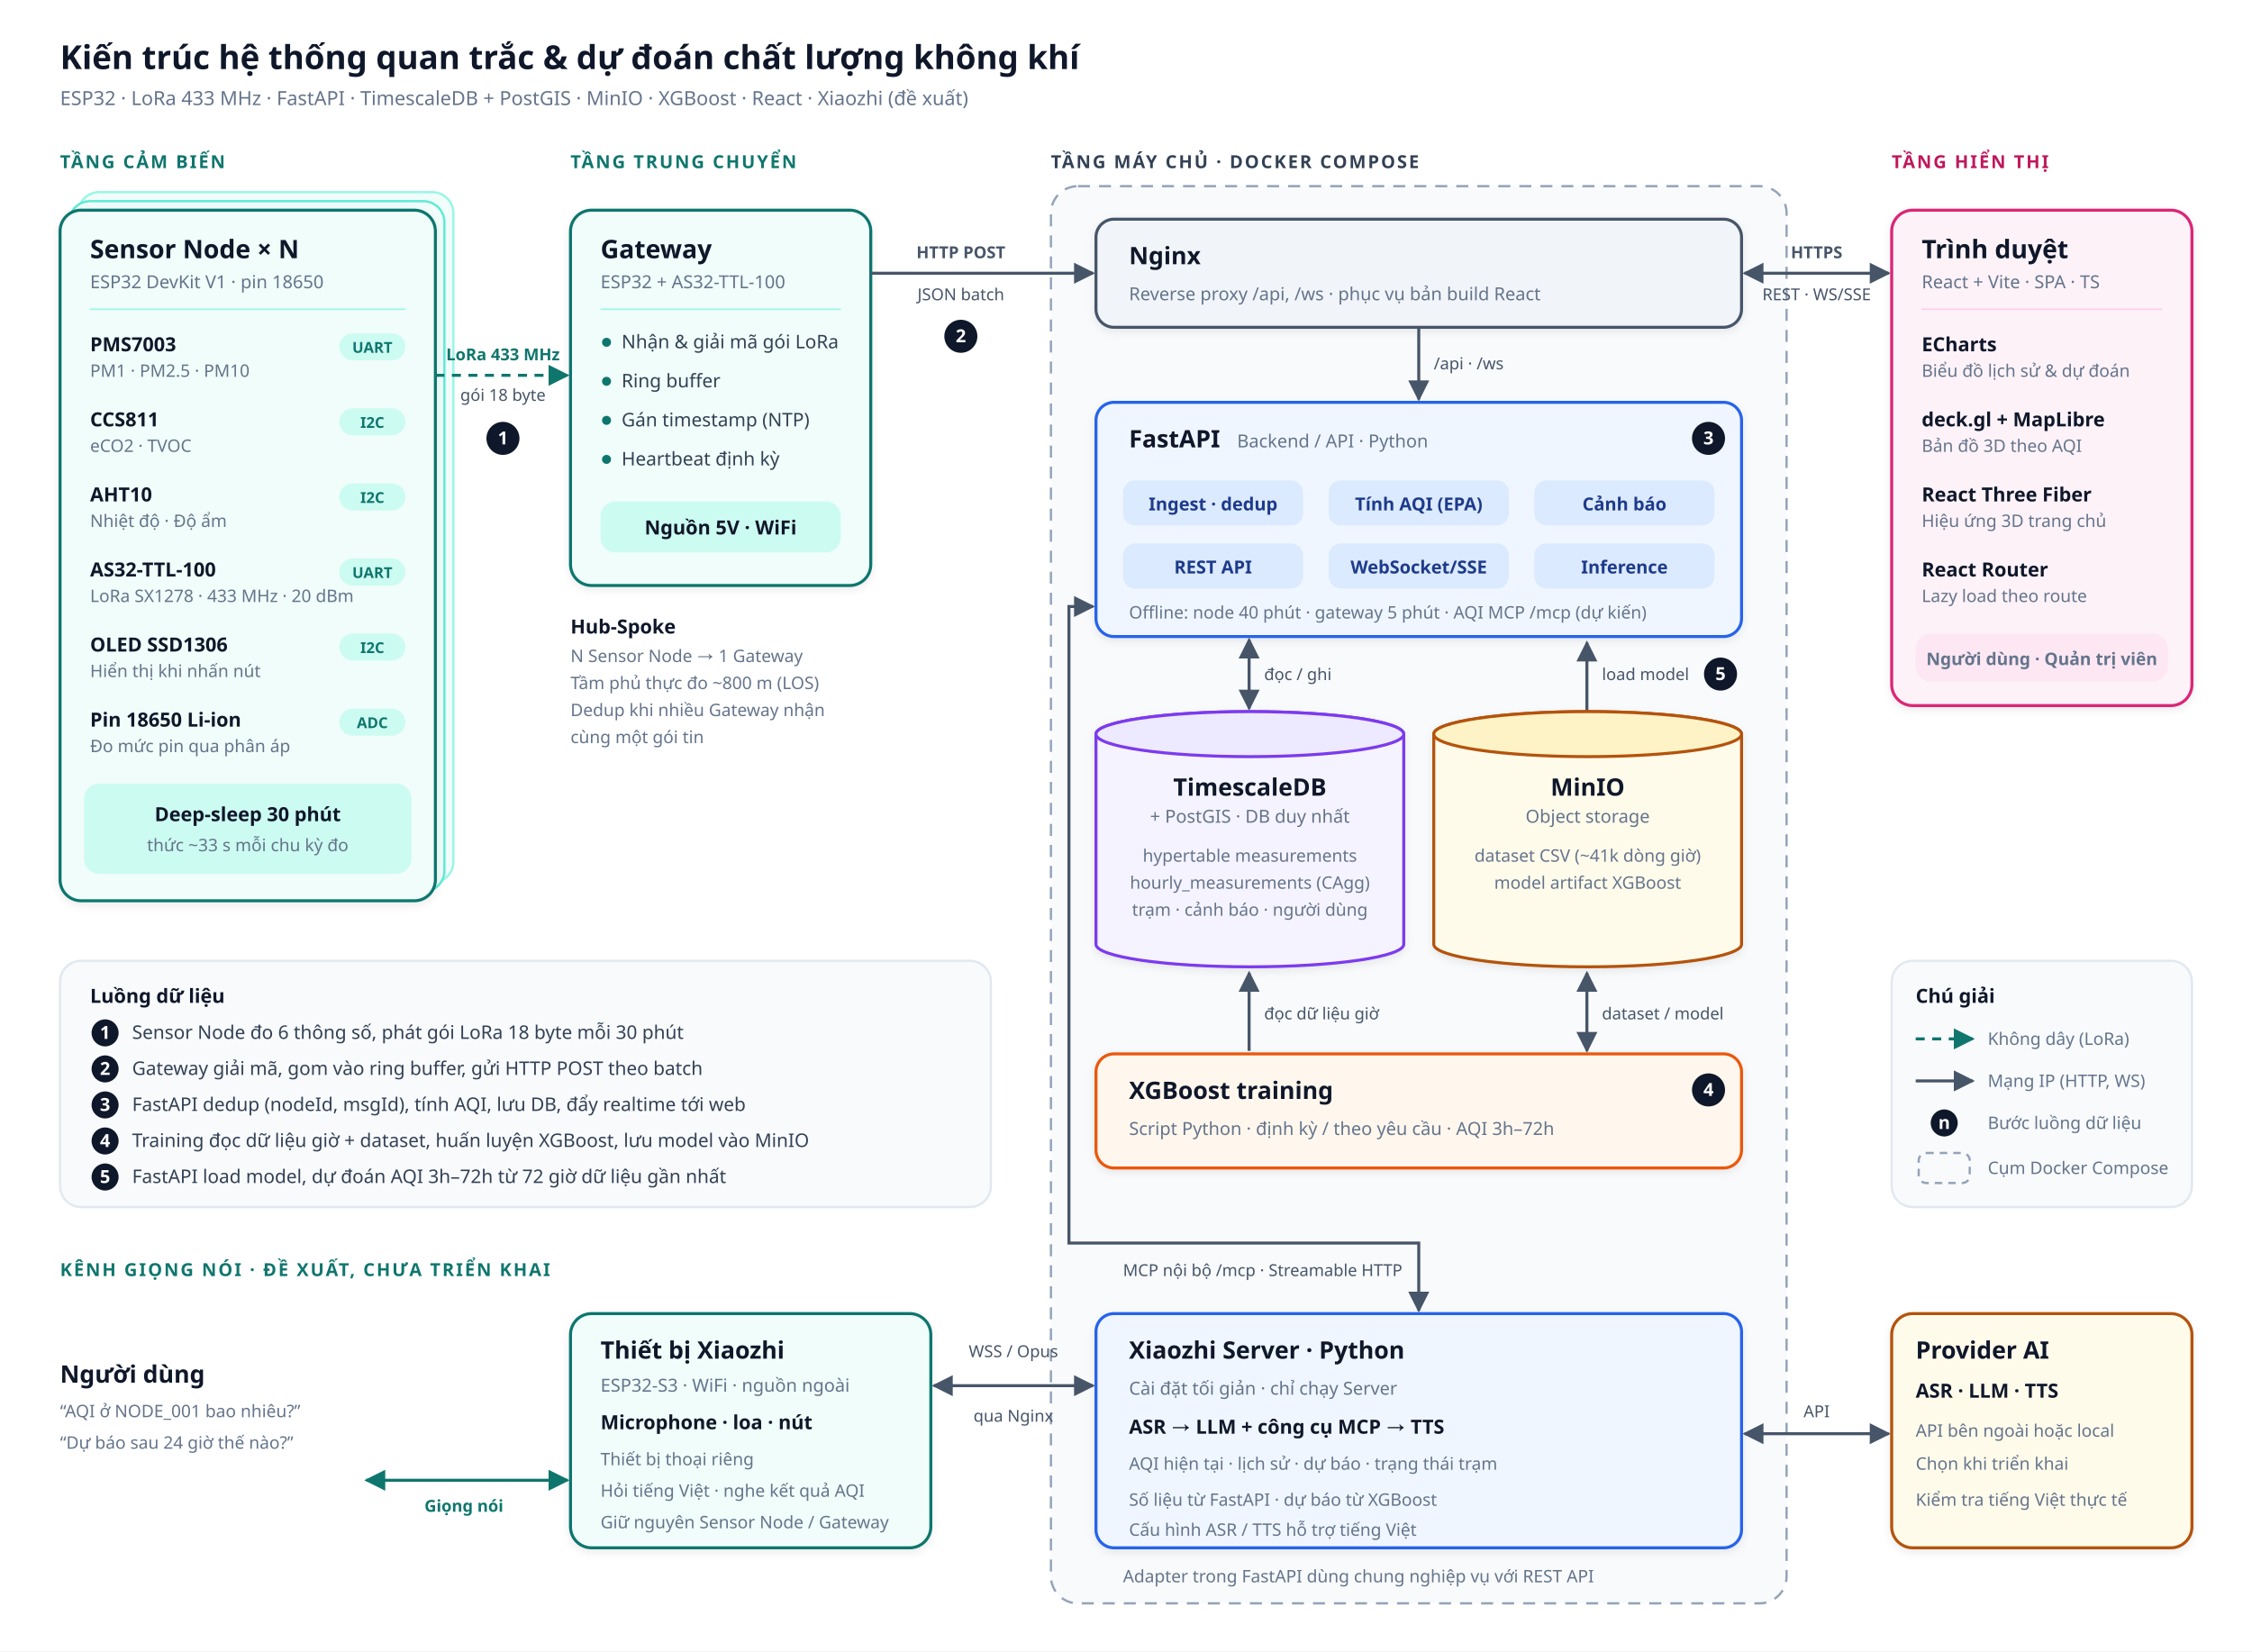
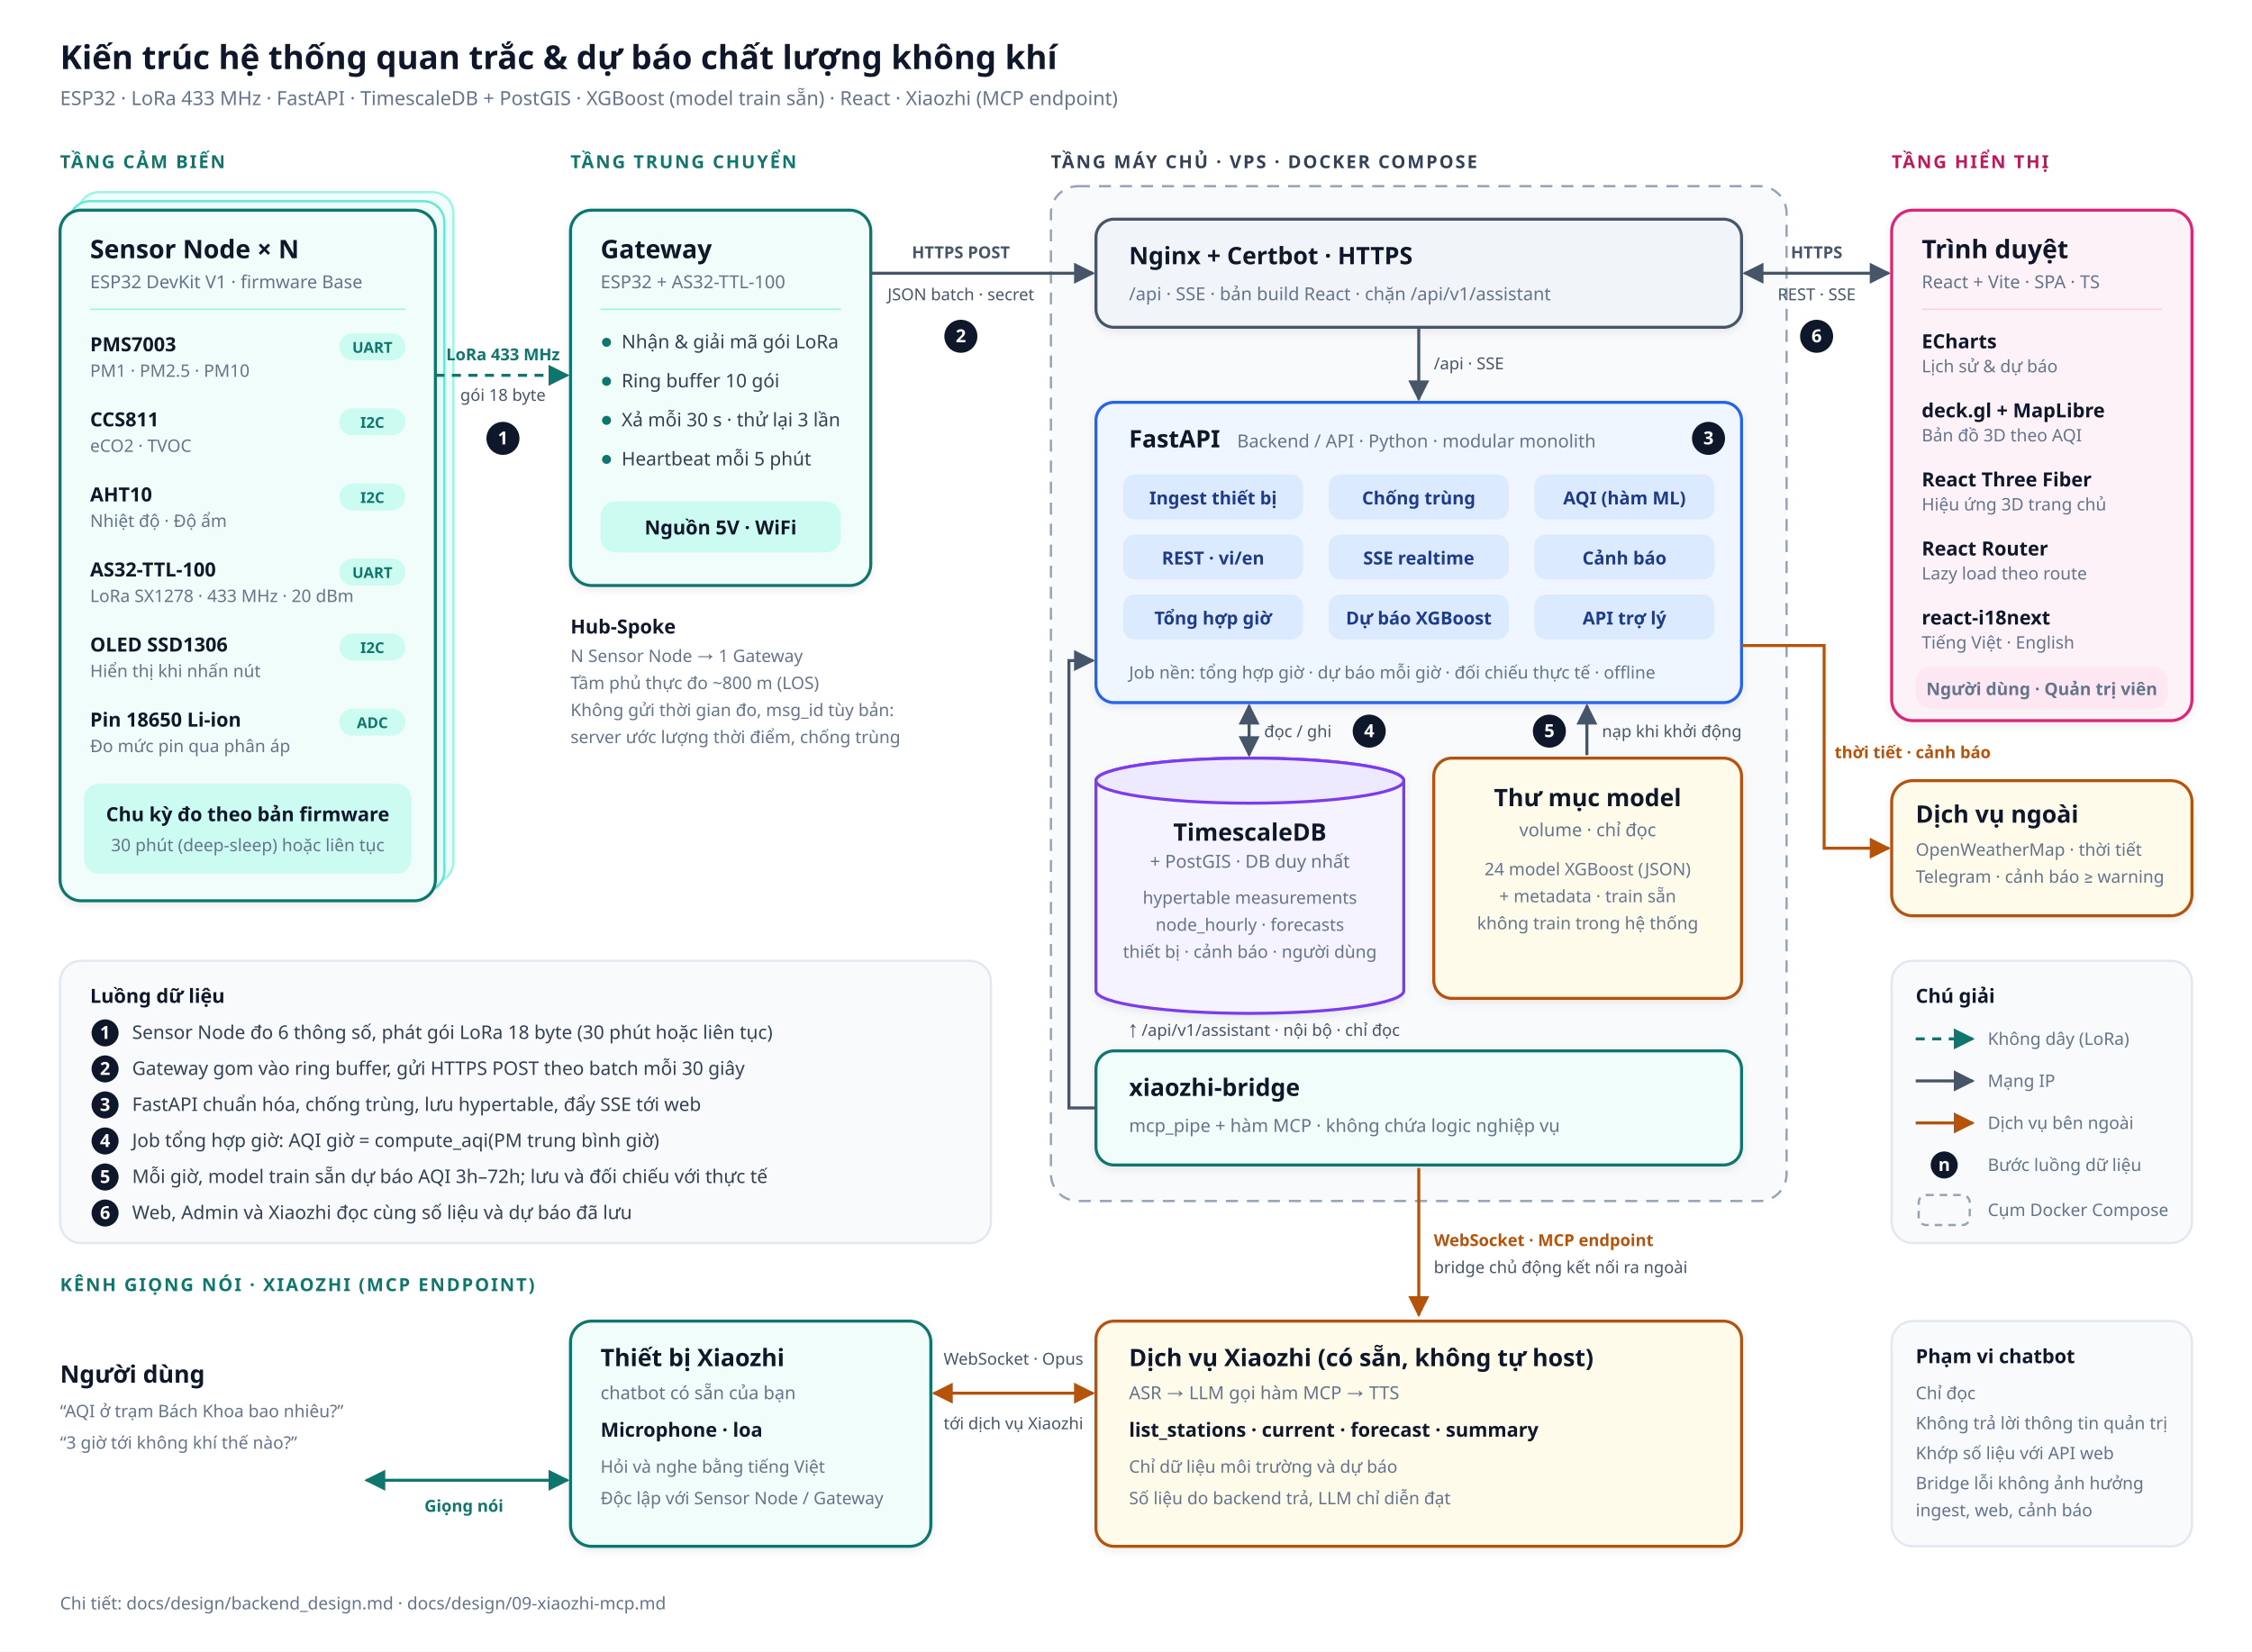
<svg xmlns="http://www.w3.org/2000/svg" width="1500" height="1100" viewBox="0 0 1500 1100" font-family="'Segoe UI', 'Noto Sans', Roboto, Helvetica, Arial, sans-serif">
  <defs>
    <marker id="arr" viewBox="0 0 10 10" refX="9" refY="5" markerWidth="7" markerHeight="7" orient="auto-start-reverse">
      <path d="M0,0 L10,5 L0,10 z" fill="#475569" />
    </marker>
    <marker id="arr-teal" viewBox="0 0 10 10" refX="9" refY="5" markerWidth="7" markerHeight="7" orient="auto-start-reverse">
      <path d="M0,0 L10,5 L0,10 z" fill="#0F766E" />
+     </marker>
+     <marker id="arr-amber" viewBox="0 0 10 10" refX="9" refY="5" markerWidth="7" markerHeight="7" orient="auto-start-reverse">
+       <path d="M0,0 L10,5 L0,10 z" fill="#B45309" />
    </marker>
    <filter id="shadow" x="-10%" y="-10%" width="120%" height="130%">
      <feDropShadow dx="0" dy="2" stdDeviation="3" flood-color="#0F172A" flood-opacity="0.08" />
    </filter>
    <style>
      .title { font-size: 22px; font-weight: 700; fill: #0F172A; }
      .subtitle { font-size: 13px; fill: #64748B; }
      .tier { font-size: 12px; font-weight: 700; letter-spacing: 1.2px; }
      .h { font-size: 17px; font-weight: 700; fill: #0F172A; }
      .h2 { font-size: 16px; font-weight: 700; fill: #0F172A; }
      .muted { font-size: 12px; fill: #64748B; }
      .name { font-size: 13px; font-weight: 600; fill: #0F172A; }
      .desc { font-size: 11.5px; fill: #64748B; }
      .item { font-size: 12.5px; fill: #334155; }
      .lbl { font-size: 11px; fill: #475569; }
      .lbl-teal { font-size: 11px; fill: #0F766E; font-weight: 600; }
+       .lbl-amber { font-size: 11px; fill: #B45309; font-weight: 600; }
      .chip { font-size: 12px; font-weight: 600; fill: #1E3A8A; }
      .badge { font-size: 10px; font-weight: 700; fill: #0F766E; }
      .step { font-size: 12px; font-weight: 700; fill: #FFFFFF; }
      .steptxt { font-size: 12.5px; fill: #334155; }
    </style>
  </defs>
  <rect width="1500" height="1100" fill="#FFFFFF" />
-   <rect x="700" y="124" width="490" height="944" rx="18" fill="#F8FAFC" stroke="#94A3B8" stroke-width="1.5" stroke-dasharray="8 6" />
-   <text x="40" y="46" class="title">Kiến trúc hệ thống quan trắc &amp; dự đoán chất lượng không khí</text>
-   <text x="40" y="70" class="subtitle">ESP32 · LoRa 433 MHz · FastAPI · TimescaleDB + PostGIS · MinIO · XGBoost · React · Xiaozhi (đề xuất)</text>
+   <rect x="700" y="124" width="490" height="676" rx="18" fill="#F8FAFC" stroke="#94A3B8" stroke-width="1.5" stroke-dasharray="8 6" />
+   <text x="40" y="46" class="title">Kiến trúc hệ thống quan trắc &amp; dự báo chất lượng không khí</text>
+   <text x="40" y="70" class="subtitle">ESP32 · LoRa 433 MHz · FastAPI · TimescaleDB + PostGIS · XGBoost (model train sẵn) · React · Xiaozhi (MCP endpoint)</text>
  <text x="40" y="112" class="tier" fill="#0F766E">TẦNG CẢM BIẾN</text>
  <text x="380" y="112" class="tier" fill="#0F766E">TẦNG TRUNG CHUYỂN</text>
-   <text x="700" y="112" class="tier" fill="#334155">TẦNG MÁY CHỦ · DOCKER COMPOSE</text>
+   <text x="700" y="112" class="tier" fill="#334155">TẦNG MÁY CHỦ · VPS · DOCKER COMPOSE</text>
  <text x="1260" y="112" class="tier" fill="#BE185D">TẦNG HIỂN THỊ</text>
  <rect x="52" y="128" width="250" height="460" rx="14" fill="#F0FDFA" stroke="#99F6E4" stroke-width="1.5" />
  <rect x="46" y="134" width="250" height="460" rx="14" fill="#F0FDFA" stroke="#5EEAD4" stroke-width="1.5" />
  <rect x="40" y="140" width="250" height="460" rx="14" fill="#F0FDFA" stroke="#0F766E" stroke-width="2" filter="url(#shadow)" />
  <text x="60" y="172" class="h">Sensor Node × N</text>
-   <text x="60" y="192" class="muted">ESP32 DevKit V1 · pin 18650</text>
+   <text x="60" y="192" class="muted">ESP32 DevKit V1 · firmware Base</text>
  <line x1="60" y1="206" x2="270" y2="206" stroke="#99F6E4" />
  <g>
    <text x="60" y="234" class="name">PMS7003</text>
    <text x="60" y="251" class="desc">PM1 · PM2.5 · PM10</text>
    <rect x="226" y="222" width="44" height="18" rx="9" fill="#CCFBF1" />
    <text x="248" y="235" class="badge" text-anchor="middle">UART</text>
    <text x="60" y="284" class="name">CCS811</text>
    <text x="60" y="301" class="desc">eCO2 · TVOC</text>
    <rect x="226" y="272" width="44" height="18" rx="9" fill="#CCFBF1" />
    <text x="248" y="285" class="badge" text-anchor="middle">I2C</text>
    <text x="60" y="334" class="name">AHT10</text>
    <text x="60" y="351" class="desc">Nhiệt độ · Độ ẩm</text>
    <rect x="226" y="322" width="44" height="18" rx="9" fill="#CCFBF1" />
    <text x="248" y="335" class="badge" text-anchor="middle">I2C</text>
    <text x="60" y="384" class="name">AS32-TTL-100</text>
    <text x="60" y="401" class="desc">LoRa SX1278 · 433 MHz · 20 dBm</text>
    <rect x="226" y="372" width="44" height="18" rx="9" fill="#CCFBF1" />
    <text x="248" y="385" class="badge" text-anchor="middle">UART</text>
    <text x="60" y="434" class="name">OLED SSD1306</text>
    <text x="60" y="451" class="desc">Hiển thị khi nhấn nút</text>
    <rect x="226" y="422" width="44" height="18" rx="9" fill="#CCFBF1" />
    <text x="248" y="435" class="badge" text-anchor="middle">I2C</text>
    <text x="60" y="484" class="name">Pin 18650 Li-ion</text>
    <text x="60" y="501" class="desc">Đo mức pin qua phân áp</text>
    <rect x="226" y="472" width="44" height="18" rx="9" fill="#CCFBF1" />
    <text x="248" y="485" class="badge" text-anchor="middle">ADC</text>
  </g>
  <rect x="56" y="522" width="218" height="60" rx="10" fill="#CCFBF1" />
-   <text x="165" y="547" class="name" text-anchor="middle" fill="#115E59">Deep-sleep 30 phút</text>
-   <text x="165" y="567" class="desc" text-anchor="middle" fill="#0F766E">thức ~33 s mỗi chu kỳ đo</text>
+   <text x="165" y="547" class="name" text-anchor="middle" fill="#115E59">Chu kỳ đo theo bản firmware</text>
+   <text x="165" y="567" class="desc" text-anchor="middle" fill="#0F766E">30 phút (deep-sleep) hoặc liên tục</text>
  <line x1="290" y1="250" x2="378" y2="250" stroke="#0F766E" stroke-width="2" stroke-dasharray="6 5" marker-end="url(#arr-teal)" />
  <text x="335" y="240" class="lbl-teal" text-anchor="middle">LoRa 433 MHz</text>
  <text x="335" y="267" class="lbl" text-anchor="middle">gói 18 byte</text>
  <circle cx="335" cy="292" r="11" fill="#0F172A" />
  <text x="335" y="296" class="step" text-anchor="middle">1</text>
  <rect x="380" y="140" width="200" height="250" rx="14" fill="#F0FDFA" stroke="#0F766E" stroke-width="2" filter="url(#shadow)" />
  <text x="400" y="172" class="h">Gateway</text>
  <text x="400" y="192" class="muted">ESP32 + AS32-TTL-100</text>
  <line x1="400" y1="206" x2="560" y2="206" stroke="#99F6E4" />
  <circle cx="404" cy="228" r="3" fill="#0F766E" />
  <text x="414" y="232" class="item">Nhận &amp; giải mã gói LoRa</text>
  <circle cx="404" cy="254" r="3" fill="#0F766E" />
-   <text x="414" y="258" class="item">Ring buffer</text>
+   <text x="414" y="258" class="item">Ring buffer 10 gói</text>
  <circle cx="404" cy="280" r="3" fill="#0F766E" />
-   <text x="414" y="284" class="item">Gán timestamp (NTP)</text>
+   <text x="414" y="284" class="item">Xả mỗi 30 s · thử lại 3 lần</text>
  <circle cx="404" cy="306" r="3" fill="#0F766E" />
-   <text x="414" y="310" class="item">Heartbeat định kỳ</text>
+   <text x="414" y="310" class="item">Heartbeat mỗi 5 phút</text>
  <rect x="400" y="334" width="160" height="34" rx="10" fill="#CCFBF1" />
  <text x="480" y="356" class="name" text-anchor="middle" fill="#115E59">Nguồn 5V · WiFi</text>
  <text x="380" y="422" class="name">Hub-Spoke</text>
  <text x="380" y="441" class="desc">N Sensor Node → 1 Gateway</text>
  <text x="380" y="459" class="desc">Tầm phủ thực đo ~800 m (LOS)</text>
-   <text x="380" y="477" class="desc">Dedup khi nhiều Gateway nhận</text>
-   <text x="380" y="495" class="desc">cùng một gói tin</text>
+   <text x="380" y="477" class="desc">Không gửi thời gian đo, msg_id tùy bản:</text>
+   <text x="380" y="495" class="desc">server ước lượng thời điểm, chống trùng</text>
  <line x1="580" y1="182" x2="728" y2="182" stroke="#475569" stroke-width="2" marker-end="url(#arr)" />
-   <text x="640" y="172" class="lbl" text-anchor="middle" font-weight="600">HTTP POST</text>
-   <text x="640" y="200" class="lbl" text-anchor="middle">JSON batch</text>
+   <text x="640" y="172" class="lbl" text-anchor="middle" font-weight="600">HTTPS POST</text>
+   <text x="640" y="200" class="lbl" text-anchor="middle">JSON batch · secret</text>
  <circle cx="640" cy="224" r="11" fill="#0F172A" />
  <text x="640" y="228" class="step" text-anchor="middle">2</text>
  <rect x="730" y="146" width="430" height="72" rx="12" fill="#F1F5F9" stroke="#475569" stroke-width="2" filter="url(#shadow)" />
-   <text x="752" y="176" class="h2">Nginx</text>
-   <text x="752" y="200" class="muted">Reverse proxy /api, /ws · phục vụ bản build React</text>
+   <text x="752" y="176" class="h2">Nginx + Certbot · HTTPS</text>
+   <text x="752" y="200" class="muted">/api · SSE · bản build React · chặn /api/v1/assistant</text>
  <line x1="945" y1="218" x2="945" y2="266" stroke="#475569" stroke-width="2" marker-end="url(#arr)" />
-   <text x="955" y="246" class="lbl">/api · /ws</text>
-   <rect x="730" y="268" width="430" height="156" rx="12" fill="#EFF6FF" stroke="#2563EB" stroke-width="2" filter="url(#shadow)" />
+   <text x="955" y="246" class="lbl">/api · SSE</text>
+   <rect x="730" y="268" width="430" height="200" rx="12" fill="#EFF6FF" stroke="#2563EB" stroke-width="2" filter="url(#shadow)" />
  <text x="752" y="298" class="h2">FastAPI</text>
-   <text x="824" y="298" class="muted">Backend / API · Python</text>
+   <text x="824" y="298" class="muted">Backend / API · Python · modular monolith</text>
  <circle cx="1138" cy="292" r="11" fill="#0F172A" />
  <text x="1138" y="296" class="step" text-anchor="middle">3</text>
-   <rect x="748" y="320" width="120" height="30" rx="8" fill="#DBEAFE" />
-   <text x="808" y="340" class="chip" text-anchor="middle">Ingest · dedup</text>
-   <rect x="885" y="320" width="120" height="30" rx="8" fill="#DBEAFE" />
-   <text x="945" y="340" class="chip" text-anchor="middle">Tính AQI (EPA)</text>
-   <rect x="1022" y="320" width="120" height="30" rx="8" fill="#DBEAFE" />
-   <text x="1082" y="340" class="chip" text-anchor="middle">Cảnh báo</text>
-   <rect x="748" y="362" width="120" height="30" rx="8" fill="#DBEAFE" />
-   <text x="808" y="382" class="chip" text-anchor="middle">REST API</text>
-   <rect x="885" y="362" width="120" height="30" rx="8" fill="#DBEAFE" />
-   <text x="945" y="382" class="chip" text-anchor="middle">WebSocket/SSE</text>
-   <rect x="1022" y="362" width="120" height="30" rx="8" fill="#DBEAFE" />
-   <text x="1082" y="382" class="chip" text-anchor="middle">Inference</text>
-   <text x="752" y="412" class="desc">Offline: node 40 phút · gateway 5 phút · AQI MCP /mcp (dự kiến)</text>
-   <line x1="832" y1="426" x2="832" y2="472" stroke="#475569" stroke-width="2" marker-start="url(#arr)" marker-end="url(#arr)" />
-   <text x="842" y="453" class="lbl">đọc / ghi</text>
-   <line x1="1057" y1="474" x2="1057" y2="428" stroke="#475569" stroke-width="2" marker-end="url(#arr)" />
-   <text x="1067" y="453" class="lbl">load model</text>
-   <circle cx="1146" cy="449" r="11" fill="#0F172A" />
-   <text x="1146" y="453" class="step" text-anchor="middle">5</text>
+   <rect x="748" y="316" width="120" height="30" rx="8" fill="#DBEAFE" />
+   <text x="808" y="336" class="chip" text-anchor="middle">Ingest thiết bị</text>
+   <rect x="885" y="316" width="120" height="30" rx="8" fill="#DBEAFE" />
+   <text x="945" y="336" class="chip" text-anchor="middle">Chống trùng</text>
+   <rect x="1022" y="316" width="120" height="30" rx="8" fill="#DBEAFE" />
+   <text x="1082" y="336" class="chip" text-anchor="middle">AQI (hàm ML)</text>
+   <rect x="748" y="356" width="120" height="30" rx="8" fill="#DBEAFE" />
+   <text x="808" y="376" class="chip" text-anchor="middle">REST · vi/en</text>
+   <rect x="885" y="356" width="120" height="30" rx="8" fill="#DBEAFE" />
+   <text x="945" y="376" class="chip" text-anchor="middle">SSE realtime</text>
+   <rect x="1022" y="356" width="120" height="30" rx="8" fill="#DBEAFE" />
+   <text x="1082" y="376" class="chip" text-anchor="middle">Cảnh báo</text>
+   <rect x="748" y="396" width="120" height="30" rx="8" fill="#DBEAFE" />
+   <text x="808" y="416" class="chip" text-anchor="middle">Tổng hợp giờ</text>
+   <rect x="885" y="396" width="120" height="30" rx="8" fill="#DBEAFE" />
+   <text x="945" y="416" class="chip" text-anchor="middle">Dự báo XGBoost</text>
+   <rect x="1022" y="396" width="120" height="30" rx="8" fill="#DBEAFE" />
+   <text x="1082" y="416" class="chip" text-anchor="middle">API trợ lý</text>
+   <text x="752" y="452" class="desc">Job nền: tổng hợp giờ · dự báo mỗi giờ · đối chiếu thực tế · offline</text>
+   <line x1="832" y1="470" x2="832" y2="503" stroke="#475569" stroke-width="2" marker-start="url(#arr)" marker-end="url(#arr)" />
+   <text x="842" y="491" class="lbl">đọc / ghi</text>
+   <circle cx="912" cy="487" r="11" fill="#0F172A" />
+   <text x="912" y="491" class="step" text-anchor="middle">4</text>
+   <line x1="1057" y1="503" x2="1057" y2="470" stroke="#475569" stroke-width="2" marker-end="url(#arr)" />
+   <text x="1067" y="491" class="lbl">nạp khi khởi động</text>
+   <circle cx="1032" cy="487" r="11" fill="#0F172A" />
+   <text x="1032" y="491" class="step" text-anchor="middle">5</text>
  <g filter="url(#shadow)">
-     <path d="M730,489 a102.5,15 0 0 1 205,0 V629 a102.5,15 0 0 1 -205,0 Z" fill="#F5F3FF" stroke="#7C3AED" stroke-width="2" />
-     <ellipse cx="832.5" cy="489" rx="102.5" ry="15" fill="#EDE9FE" stroke="#7C3AED" stroke-width="2" />
+     <path d="M730,520 a102.5,15 0 0 1 205,0 V660 a102.5,15 0 0 1 -205,0 Z" fill="#F5F3FF" stroke="#7C3AED" stroke-width="2" />
+     <ellipse cx="832.5" cy="520" rx="102.5" ry="15" fill="#EDE9FE" stroke="#7C3AED" stroke-width="2" />
  </g>
-   <text x="832.5" y="530" class="h2" text-anchor="middle">TimescaleDB</text>
-   <text x="832.5" y="548" class="muted" text-anchor="middle">+ PostGIS · DB duy nhất</text>
-   <text x="832.5" y="574" class="desc" text-anchor="middle">hypertable measurements</text>
-   <text x="832.5" y="592" class="desc" text-anchor="middle">hourly_measurements (CAgg)</text>
-   <text x="832.5" y="610" class="desc" text-anchor="middle">trạm · cảnh báo · người dùng</text>
-   <g filter="url(#shadow)">
-     <path d="M955,489 a102.5,15 0 0 1 205,0 V629 a102.5,15 0 0 1 -205,0 Z" fill="#FFFBEB" stroke="#B45309" stroke-width="2" />
-     <ellipse cx="1057.5" cy="489" rx="102.5" ry="15" fill="#FEF3C7" stroke="#B45309" stroke-width="2" />
-   </g>
-   <text x="1057.5" y="530" class="h2" text-anchor="middle">MinIO</text>
-   <text x="1057.5" y="548" class="muted" text-anchor="middle">Object storage</text>
-   <text x="1057.5" y="574" class="desc" text-anchor="middle">dataset CSV (~41k dòng giờ)</text>
-   <text x="1057.5" y="592" class="desc" text-anchor="middle">model artifact XGBoost</text>
-   <line x1="832" y1="700" x2="832" y2="648" stroke="#475569" stroke-width="2" marker-end="url(#arr)" />
-   <text x="842" y="679" class="lbl">đọc dữ liệu giờ</text>
-   <line x1="1057" y1="700" x2="1057" y2="648" stroke="#475569" stroke-width="2" marker-start="url(#arr)" marker-end="url(#arr)" />
-   <text x="1067" y="679" class="lbl">dataset / model</text>
-   <rect x="730" y="702" width="430" height="76" rx="12" fill="#FFF7ED" stroke="#EA580C" stroke-width="2" filter="url(#shadow)" />
-   <text x="752" y="732" class="h2">XGBoost training</text>
-   <text x="752" y="756" class="muted">Script Python · định kỳ / theo yêu cầu · AQI 3h–72h</text>
-   <circle cx="1138" cy="726" r="11" fill="#0F172A" />
-   <text x="1138" y="730" class="step" text-anchor="middle">4</text>
+   <text x="832.5" y="560" class="h2" text-anchor="middle">TimescaleDB</text>
+   <text x="832.5" y="578" class="muted" text-anchor="middle">+ PostGIS · DB duy nhất</text>
+   <text x="832.5" y="602" class="desc" text-anchor="middle">hypertable measurements</text>
+   <text x="832.5" y="620" class="desc" text-anchor="middle">node_hourly · forecasts</text>
+   <text x="832.5" y="638" class="desc" text-anchor="middle">thiết bị · cảnh báo · người dùng</text>
+   <rect x="955" y="505" width="205" height="160" rx="12" fill="#FFFBEB" stroke="#B45309" stroke-width="2" filter="url(#shadow)" />
+   <text x="1057.5" y="537" class="h2" text-anchor="middle">Thư mục model</text>
+   <text x="1057.5" y="557" class="muted" text-anchor="middle">volume · chỉ đọc</text>
+   <text x="1057.5" y="583" class="desc" text-anchor="middle">24 model XGBoost (JSON)</text>
+   <text x="1057.5" y="601" class="desc" text-anchor="middle">+ metadata · train sẵn</text>
+   <text x="1057.5" y="619" class="desc" text-anchor="middle">không train trong hệ thống</text>
+   <rect x="730" y="700" width="430" height="76" rx="12" fill="#F0FDFA" stroke="#0F766E" stroke-width="2" filter="url(#shadow)" />
+   <text x="752" y="730" class="h2">xiaozhi-bridge</text>
+   <text x="752" y="754" class="muted">mcp_pipe + hàm MCP · không chứa logic nghiệp vụ</text>
+   <path d="M730,738 H712 V440 H728" fill="none" stroke="#475569" stroke-width="2" marker-end="url(#arr)" />
+   <text x="752" y="690" class="lbl">↑ /api/v1/assistant · nội bộ · chỉ đọc</text>
+   <path d="M1160,430 H1215 V565 H1258" fill="none" stroke="#B45309" stroke-width="2" marker-end="url(#arr-amber)" />
+   <text x="1222" y="505" class="lbl-amber">thời tiết · cảnh báo</text>
  <line x1="1162" y1="182" x2="1258" y2="182" stroke="#475569" stroke-width="2" marker-start="url(#arr)" marker-end="url(#arr)" />
  <text x="1210" y="172" class="lbl" text-anchor="middle" font-weight="600">HTTPS</text>
-   <text x="1210" y="200" class="lbl" text-anchor="middle">REST · WS/SSE</text>
-   <rect x="1260" y="140" width="200" height="330" rx="14" fill="#FDF2F8" stroke="#DB2777" stroke-width="2" filter="url(#shadow)" />
+   <text x="1210" y="200" class="lbl" text-anchor="middle">REST · SSE</text>
+   <circle cx="1210" cy="224" r="11" fill="#0F172A" />
+   <text x="1210" y="228" class="step" text-anchor="middle">6</text>
+   <rect x="1260" y="140" width="200" height="340" rx="14" fill="#FDF2F8" stroke="#DB2777" stroke-width="2" filter="url(#shadow)" />
  <text x="1280" y="172" class="h">Trình duyệt</text>
  <text x="1280" y="192" class="muted">React + Vite · SPA · TS</text>
  <line x1="1280" y1="206" x2="1440" y2="206" stroke="#FBCFE8" />
-   <text x="1280" y="234" class="name">ECharts</text>
-   <text x="1280" y="251" class="desc">Biểu đồ lịch sử &amp; dự đoán</text>
-   <text x="1280" y="284" class="name">deck.gl + MapLibre</text>
-   <text x="1280" y="301" class="desc">Bản đồ 3D theo AQI</text>
-   <text x="1280" y="334" class="name">React Three Fiber</text>
-   <text x="1280" y="351" class="desc">Hiệu ứng 3D trang chủ</text>
-   <text x="1280" y="384" class="name">React Router</text>
-   <text x="1280" y="401" class="desc">Lazy load theo route</text>
-   <rect x="1276" y="422" width="168" height="32" rx="10" fill="#FCE7F3" />
-   <text x="1360" y="443" class="desc" text-anchor="middle" fill="#9D174D" font-weight="600">Người dùng · Quản trị viên</text>
-   <rect x="40" y="640" width="620" height="164" rx="14" fill="#F8FAFC" stroke="#E2E8F0" stroke-width="1.5" />
+   <text x="1280" y="232" class="name">ECharts</text>
+   <text x="1280" y="248" class="desc">Lịch sử &amp; dự báo</text>
+   <text x="1280" y="278" class="name">deck.gl + MapLibre</text>
+   <text x="1280" y="294" class="desc">Bản đồ 3D theo AQI</text>
+   <text x="1280" y="324" class="name">React Three Fiber</text>
+   <text x="1280" y="340" class="desc">Hiệu ứng 3D trang chủ</text>
+   <text x="1280" y="370" class="name">React Router</text>
+   <text x="1280" y="386" class="desc">Lazy load theo route</text>
+   <text x="1280" y="416" class="name">react-i18next</text>
+   <text x="1280" y="432" class="desc">Tiếng Việt · English</text>
+   <rect x="1276" y="444" width="168" height="28" rx="10" fill="#FCE7F3" />
+   <text x="1360" y="463" class="desc" text-anchor="middle" fill="#9D174D" font-weight="600">Người dùng · Quản trị viên</text>
+   <rect x="1260" y="520" width="200" height="90" rx="14" fill="#FFFBEB" stroke="#B45309" stroke-width="2" filter="url(#shadow)" />
+   <text x="1276" y="548" class="h2">Dịch vụ ngoài</text>
+   <text x="1276" y="570" class="desc">OpenWeatherMap · thời tiết</text>
+   <text x="1276" y="588" class="desc">Telegram · cảnh báo ≥ warning</text>
+   <rect x="40" y="640" width="620" height="188" rx="14" fill="#F8FAFC" stroke="#E2E8F0" stroke-width="1.5" />
  <text x="60" y="668" class="name" font-size="14">Luồng dữ liệu</text>
  <circle cx="70" cy="688" r="9" fill="#0F172A" />
  <text x="70" y="692" class="step" font-size="11" text-anchor="middle">1</text>
-   <text x="88" y="692" class="steptxt">Sensor Node đo 6 thông số, phát gói LoRa 18 byte mỗi 30 phút</text>
+   <text x="88" y="692" class="steptxt">Sensor Node đo 6 thông số, phát gói LoRa 18 byte (30 phút hoặc liên tục)</text>
  <circle cx="70" cy="712" r="9" fill="#0F172A" />
  <text x="70" y="716" class="step" font-size="11" text-anchor="middle">2</text>
-   <text x="88" y="716" class="steptxt">Gateway giải mã, gom vào ring buffer, gửi HTTP POST theo batch</text>
+   <text x="88" y="716" class="steptxt">Gateway gom vào ring buffer, gửi HTTPS POST theo batch mỗi 30 giây</text>
  <circle cx="70" cy="736" r="9" fill="#0F172A" />
  <text x="70" y="740" class="step" font-size="11" text-anchor="middle">3</text>
-   <text x="88" y="740" class="steptxt">FastAPI dedup (nodeId, msgId), tính AQI, lưu DB, đẩy realtime tới web</text>
+   <text x="88" y="740" class="steptxt">FastAPI chuẩn hóa, chống trùng, lưu hypertable, đẩy SSE tới web</text>
  <circle cx="70" cy="760" r="9" fill="#0F172A" />
  <text x="70" y="764" class="step" font-size="11" text-anchor="middle">4</text>
-   <text x="88" y="764" class="steptxt">Training đọc dữ liệu giờ + dataset, huấn luyện XGBoost, lưu model vào MinIO</text>
+   <text x="88" y="764" class="steptxt">Job tổng hợp giờ: AQI giờ = compute_aqi(PM trung bình giờ)</text>
  <circle cx="70" cy="784" r="9" fill="#0F172A" />
  <text x="70" y="788" class="step" font-size="11" text-anchor="middle">5</text>
-   <text x="88" y="788" class="steptxt">FastAPI load model, dự đoán AQI 3h–72h từ 72 giờ dữ liệu gần nhất</text>
-   <rect x="1260" y="640" width="200" height="164" rx="14" fill="#F8FAFC" stroke="#E2E8F0" stroke-width="1.5" />
+   <text x="88" y="788" class="steptxt">Mỗi giờ, model train sẵn dự báo AQI 3h–72h; lưu và đối chiếu với thực tế</text>
+   <circle cx="70" cy="808" r="9" fill="#0F172A" />
+   <text x="70" y="812" class="step" font-size="11" text-anchor="middle">6</text>
+   <text x="88" y="812" class="steptxt">Web, Admin và Xiaozhi đọc cùng số liệu và dự báo đã lưu</text>
+   <rect x="1260" y="640" width="200" height="188" rx="14" fill="#F8FAFC" stroke="#E2E8F0" stroke-width="1.5" />
  <text x="1276" y="668" class="name" font-size="14">Chú giải</text>
  <line x1="1276" y1="692" x2="1314" y2="692" stroke="#0F766E" stroke-width="2" stroke-dasharray="6 5" marker-end="url(#arr-teal)" />
  <text x="1324" y="696" class="desc">Không dây (LoRa)</text>
  <line x1="1276" y1="720" x2="1314" y2="720" stroke="#475569" stroke-width="2" marker-end="url(#arr)" />
-   <text x="1324" y="724" class="desc">Mạng IP (HTTP, WS)</text>
-   <circle cx="1295" cy="748" r="9" fill="#0F172A" />
-   <text x="1295" y="752" class="step" font-size="11" text-anchor="middle">n</text>
-   <text x="1324" y="752" class="desc">Bước luồng dữ liệu</text>
-   <rect x="1278" y="768" width="34" height="20" rx="5" fill="#F8FAFC" stroke="#94A3B8" stroke-width="1.5" stroke-dasharray="5 4" />
-   <text x="1324" y="782" class="desc">Cụm Docker Compose</text>
-   <text x="40" y="850" class="tier" fill="#0F766E">KÊNH GIỌNG NÓI · ĐỀ XUẤT, CHƯA TRIỂN KHAI</text>
-   <rect x="380" y="875" width="240" height="156" rx="14" fill="#F0FDFA" stroke="#0F766E" stroke-width="2" filter="url(#shadow)" />
-   <text x="400" y="905" class="h2">Thiết bị Xiaozhi</text>
-   <text x="400" y="927" class="muted">ESP32-S3 · WiFi · nguồn ngoài</text>
-   <text x="400" y="952" class="name">Microphone · loa · nút</text>
-   <text x="400" y="976" class="desc">Thiết bị thoại riêng</text>
-   <text x="400" y="997" class="desc">Hỏi tiếng Việt · nghe kết quả AQI</text>
-   <text x="400" y="1018" class="desc">Giữ nguyên Sensor Node / Gateway</text>
+   <text x="1324" y="724" class="desc">Mạng IP</text>
+   <line x1="1276" y1="748" x2="1314" y2="748" stroke="#B45309" stroke-width="2" marker-end="url(#arr-amber)" />
+   <text x="1324" y="752" class="desc">Dịch vụ bên ngoài</text>
+   <circle cx="1295" cy="776" r="9" fill="#0F172A" />
+   <text x="1295" y="780" class="step" font-size="11" text-anchor="middle">n</text>
+   <text x="1324" y="780" class="desc">Bước luồng dữ liệu</text>
+   <rect x="1278" y="796" width="34" height="20" rx="5" fill="#F8FAFC" stroke="#94A3B8" stroke-width="1.5" stroke-dasharray="5 4" />
+   <text x="1324" y="810" class="desc">Cụm Docker Compose</text>
+   <text x="40" y="860" class="tier" fill="#0F766E">KÊNH GIỌNG NÓI · XIAOZHI (MCP ENDPOINT)</text>
+   <line x1="945" y1="778" x2="945" y2="876" stroke="#B45309" stroke-width="2" marker-end="url(#arr-amber)" />
+   <text x="955" y="830" class="lbl-amber">WebSocket · MCP endpoint</text>
+   <text x="955" y="848" class="lbl">bridge chủ động kết nối ra ngoài</text>
  <text x="40" y="921" class="h2">Người dùng</text>
-   <text x="40" y="944" class="desc">“AQI ở NODE_001 bao nhiêu?”</text>
-   <text x="40" y="965" class="desc">“Dự báo sau 24 giờ thế nào?”</text>
+   <text x="40" y="944" class="desc">“AQI ở trạm Bách Khoa bao nhiêu?”</text>
+   <text x="40" y="965" class="desc">“3 giờ tới không khí thế nào?”</text>
  <line x1="244" y1="986" x2="378" y2="986" stroke="#0F766E" stroke-width="2" marker-start="url(#arr-teal)" marker-end="url(#arr-teal)" />
  <text x="309" y="1007" class="lbl-teal" text-anchor="middle">Giọng nói</text>
-   <line x1="622" y1="923" x2="728" y2="923" stroke="#475569" stroke-width="2" marker-start="url(#arr)" marker-end="url(#arr)" />
-   <text x="675" y="904" class="lbl" text-anchor="middle">WSS / Opus</text>
-   <text x="675" y="947" class="lbl" text-anchor="middle">qua Nginx</text>
-   <rect x="730" y="875" width="430" height="156" rx="12" fill="#EFF6FF" stroke="#2563EB" stroke-width="2" filter="url(#shadow)" />
-   <text x="752" y="905" class="h2">Xiaozhi Server · Python</text>
-   <text x="752" y="929" class="muted">Cài đặt tối giản · chỉ chạy Server</text>
-   <text x="752" y="955" class="name">ASR → LLM + công cụ MCP → TTS</text>
-   <text x="752" y="979" class="desc">AQI hiện tại · lịch sử · dự báo · trạng thái trạm</text>
-   <text x="752" y="1003" class="desc">Số liệu từ FastAPI · dự báo từ XGBoost</text>
-   <text x="752" y="1023" class="desc">Cấu hình ASR / TTS hỗ trợ tiếng Việt</text>
-   <path d="M945,873 V828 H712 V404 H728" fill="none" stroke="#475569" stroke-width="2" marker-start="url(#arr)" marker-end="url(#arr)" />
-   <text x="748" y="850" class="lbl">MCP nội bộ /mcp · Streamable HTTP</text>
-   <text x="748" y="1054" class="desc">Adapter trong FastAPI dùng chung nghiệp vụ với REST API</text>
-   <rect x="1260" y="875" width="200" height="156" rx="14" fill="#FFFBEB" stroke="#B45309" stroke-width="2" filter="url(#shadow)" />
-   <text x="1276" y="905" class="h2">Provider AI</text>
-   <text x="1276" y="931" class="name">ASR · LLM · TTS</text>
-   <text x="1276" y="957" class="desc">API bên ngoài hoặc local</text>
-   <text x="1276" y="979" class="desc">Chọn khi triển khai</text>
-   <text x="1276" y="1003" class="desc">Kiểm tra tiếng Việt thực tế</text>
-   <line x1="1162" y1="955" x2="1258" y2="955" stroke="#475569" stroke-width="2" marker-start="url(#arr)" marker-end="url(#arr)" />
-   <text x="1210" y="944" class="lbl" text-anchor="middle">API</text>
+   <rect x="380" y="880" width="240" height="150" rx="14" fill="#F0FDFA" stroke="#0F766E" stroke-width="2" filter="url(#shadow)" />
+   <text x="400" y="910" class="h2">Thiết bị Xiaozhi</text>
+   <text x="400" y="932" class="muted">chatbot có sẵn của bạn</text>
+   <text x="400" y="957" class="name">Microphone · loa</text>
+   <text x="400" y="981" class="desc">Hỏi và nghe bằng tiếng Việt</text>
+   <text x="400" y="1002" class="desc">Độc lập với Sensor Node / Gateway</text>
+   <line x1="622" y1="928" x2="728" y2="928" stroke="#B45309" stroke-width="2" marker-start="url(#arr-amber)" marker-end="url(#arr-amber)" />
+   <text x="675" y="909" class="lbl" text-anchor="middle">WebSocket · Opus</text>
+   <text x="675" y="952" class="lbl" text-anchor="middle">tới dịch vụ Xiaozhi</text>
+   <rect x="730" y="880" width="430" height="150" rx="12" fill="#FFFBEB" stroke="#B45309" stroke-width="2" filter="url(#shadow)" />
+   <text x="752" y="910" class="h2">Dịch vụ Xiaozhi (có sẵn, không tự host)</text>
+   <text x="752" y="932" class="muted">ASR → LLM gọi hàm MCP → TTS</text>
+   <text x="752" y="957" class="name">list_stations · current · forecast · summary</text>
+   <text x="752" y="981" class="desc">Chỉ dữ liệu môi trường và dự báo</text>
+   <text x="752" y="1002" class="desc">Số liệu do backend trả, LLM chỉ diễn đạt</text>
+   <rect x="1260" y="880" width="200" height="150" rx="14" fill="#F8FAFC" stroke="#E2E8F0" stroke-width="1.5" />
+   <text x="1276" y="908" class="name" font-size="14">Phạm vi chatbot</text>
+   <text x="1276" y="932" class="desc">Chỉ đọc</text>
+   <text x="1276" y="952" class="desc">Không trả lời thông tin quản trị</text>
+   <text x="1276" y="972" class="desc">Khớp số liệu với API web</text>
+   <text x="1276" y="992" class="desc">Bridge lỗi không ảnh hưởng</text>
+   <text x="1276" y="1010" class="desc">ingest, web, cảnh báo</text>
+   <text x="40" y="1072" class="desc">Chi tiết: docs/design/backend_design.md · docs/design/09-xiaozhi-mcp.md</text>
</svg>
